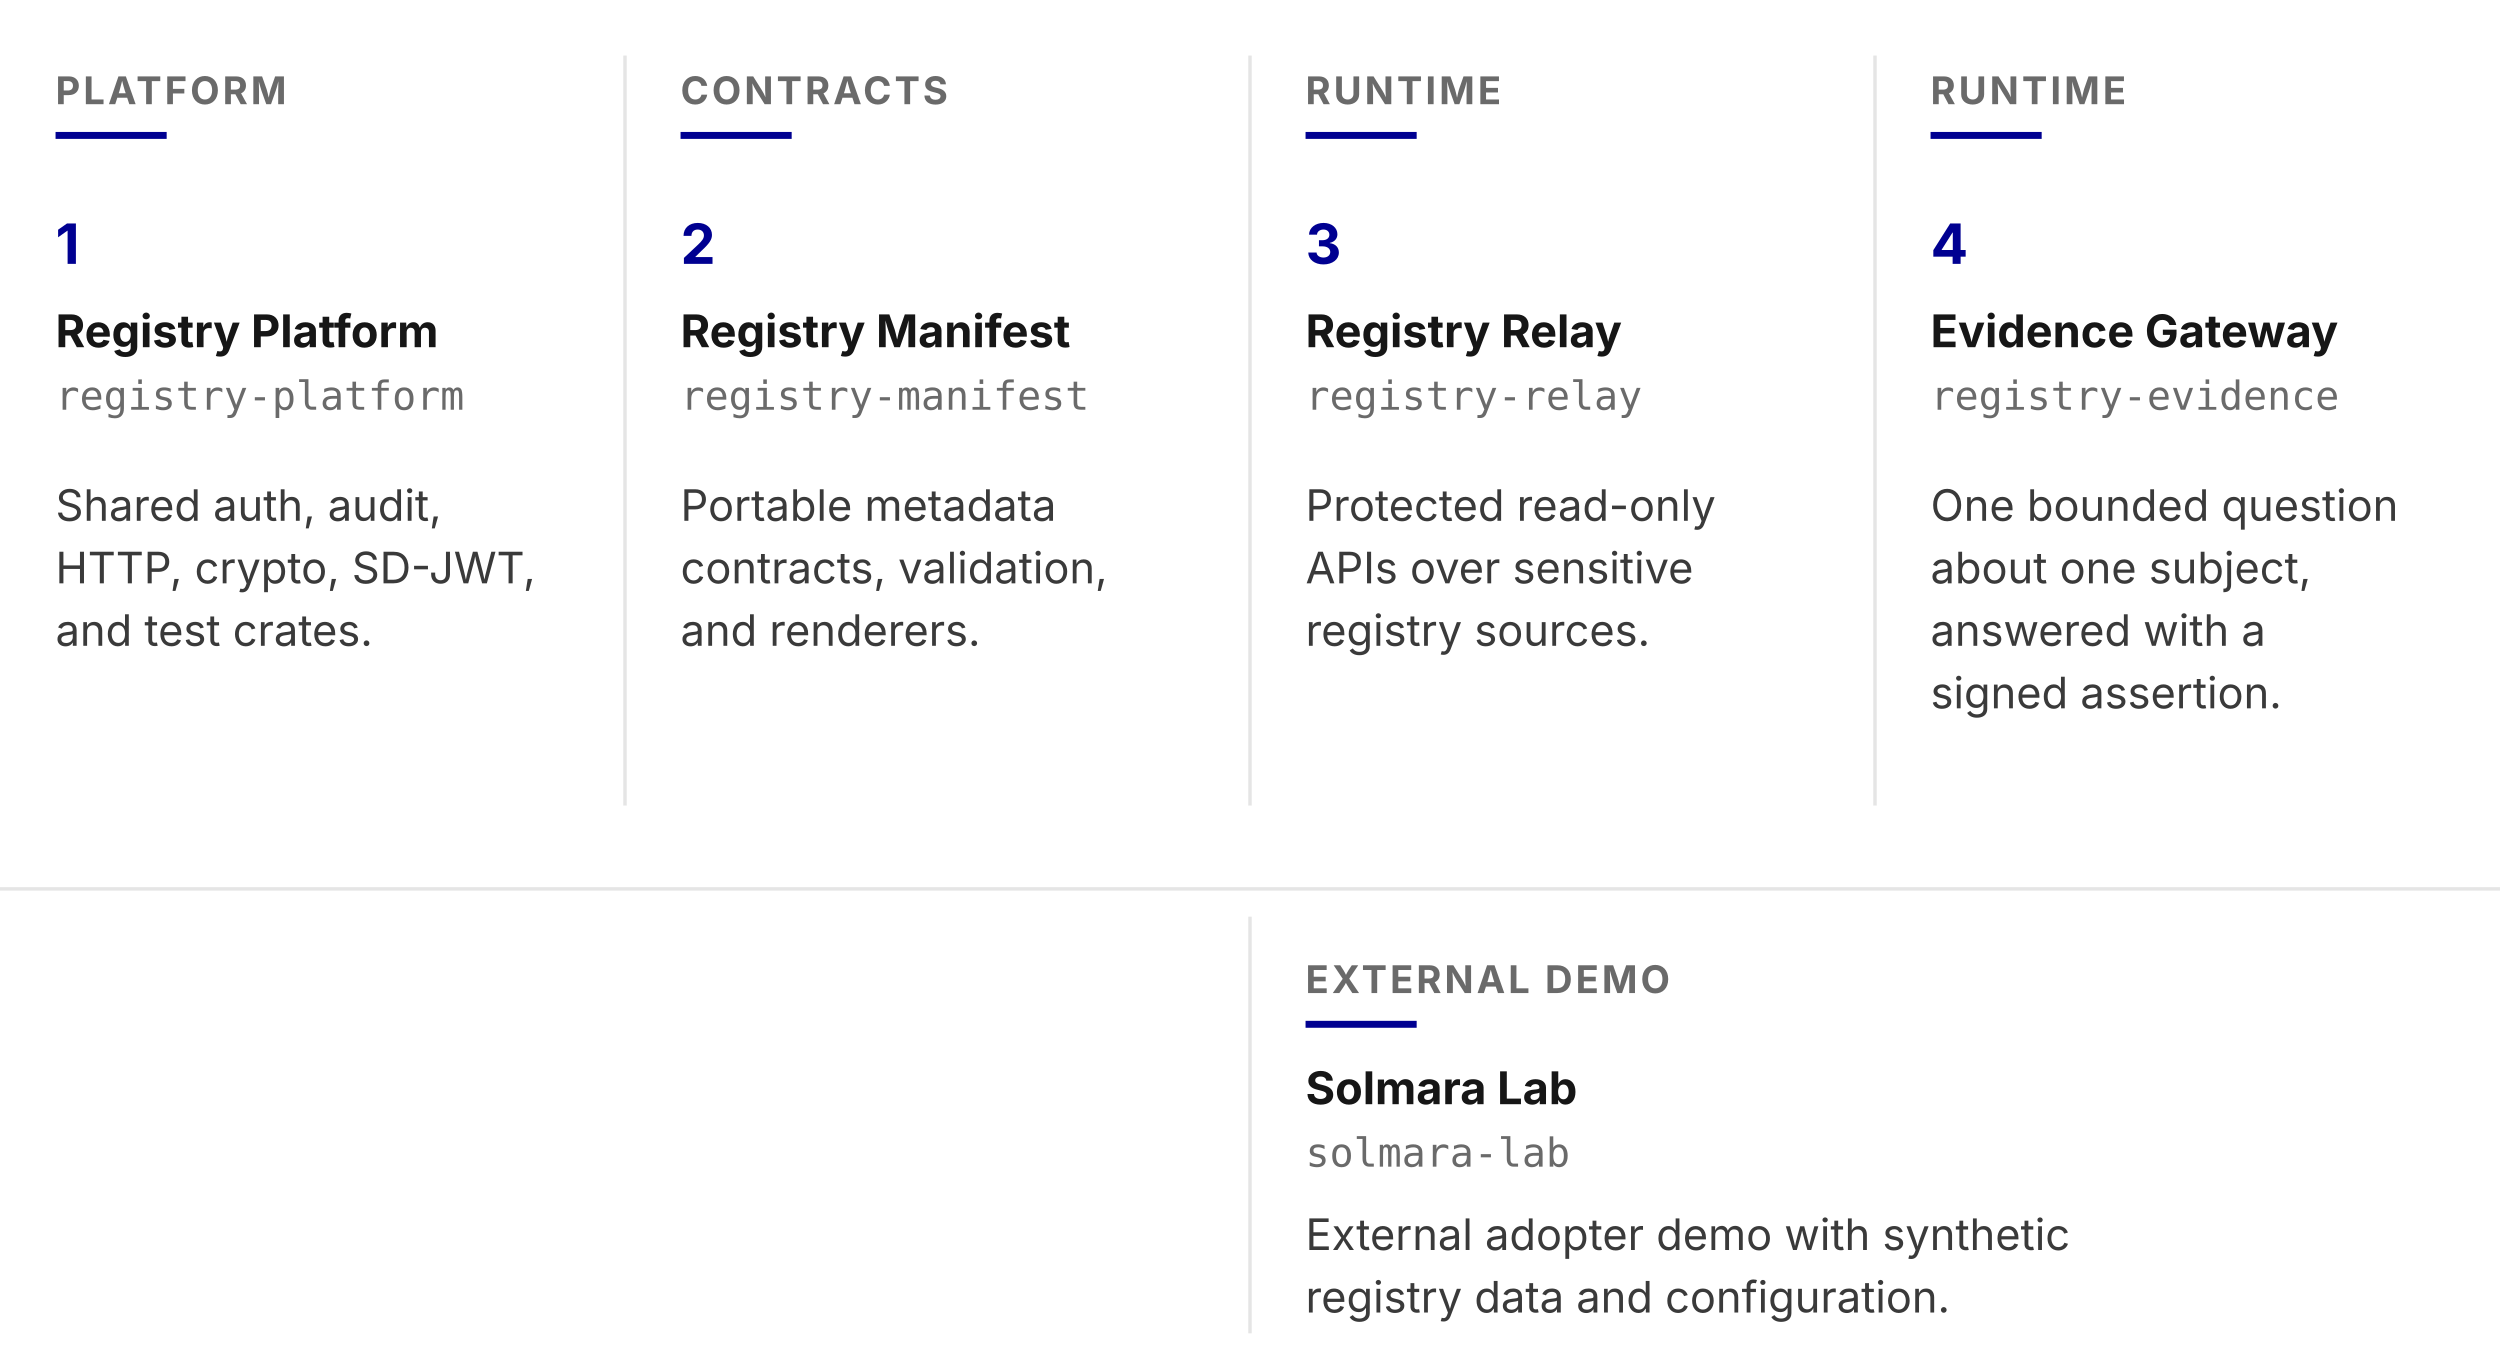
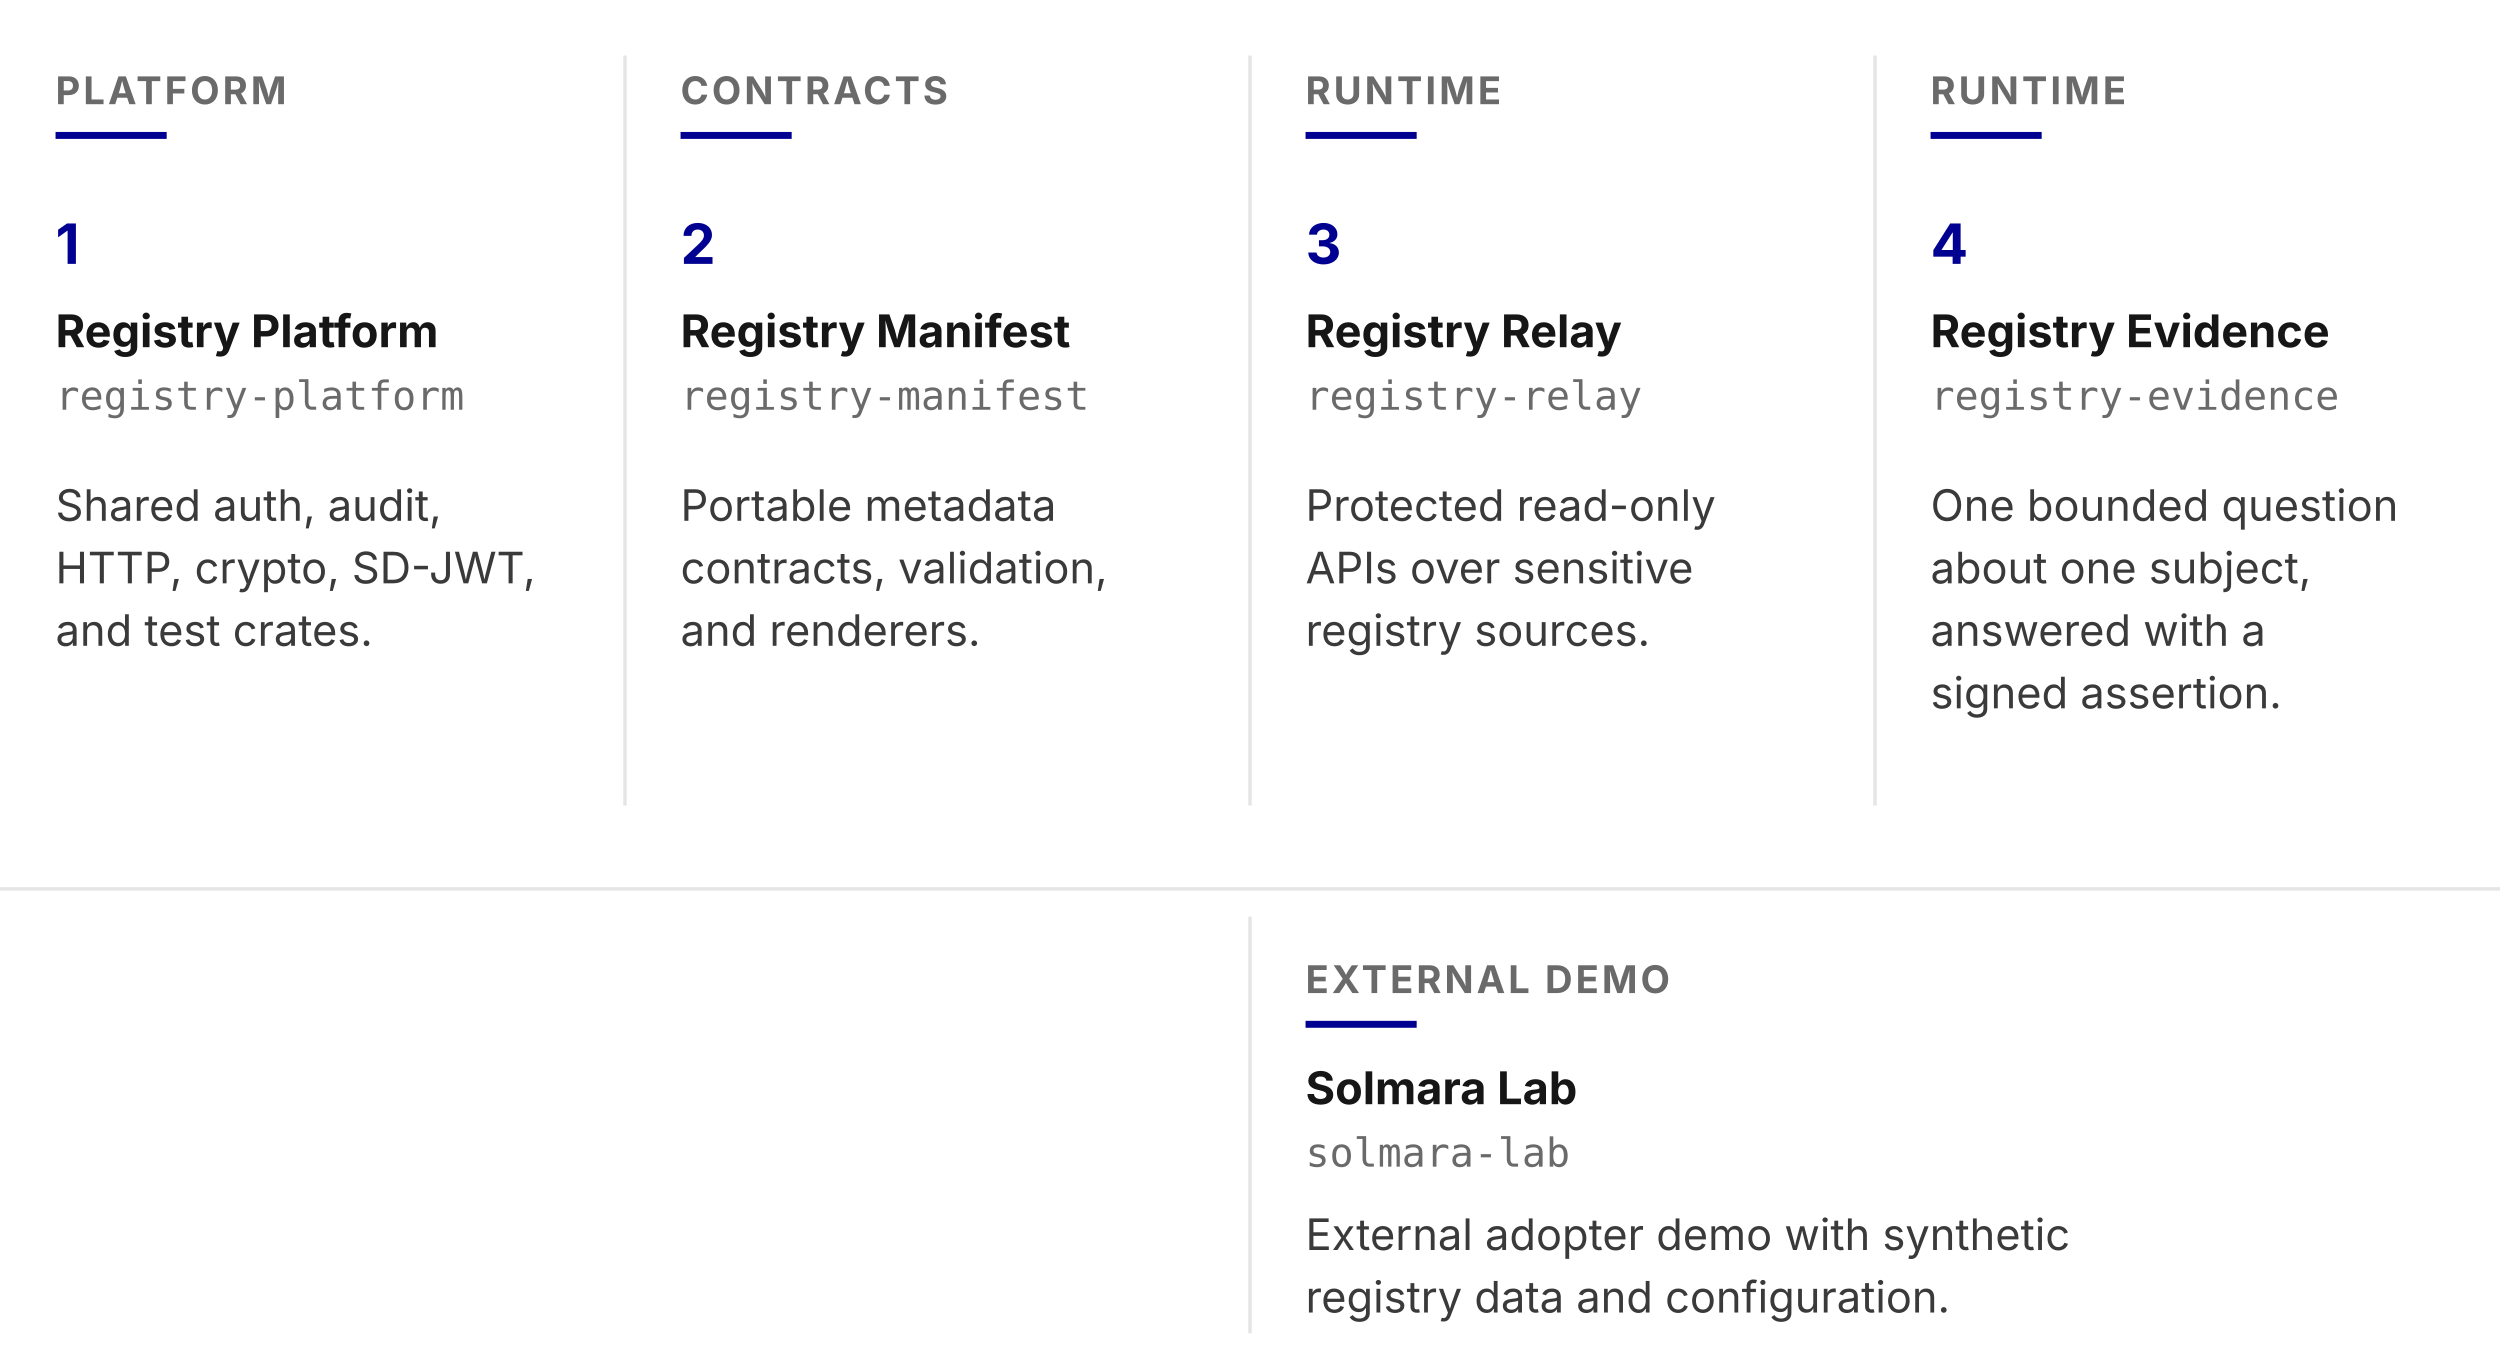
<svg xmlns="http://www.w3.org/2000/svg" viewBox="0 0 720 392" role="img" font-family="'Public Sans', system-ui, -apple-system, BlinkMacSystemFont, sans-serif" text-rendering="geometricPrecision">
  <g stroke="#e5e5e5" stroke-width="1">
    <line x1="180" y1="16" x2="180" y2="232" />
    <line x1="360" y1="16" x2="360" y2="232" />
    <line x1="540" y1="16" x2="540" y2="232" />
  </g>
  <g fill="#6a6a6a" font-size="11" font-weight="700" letter-spacing="0.08em">
    <text x="16" y="30">PLATFORM</text>
    <text x="196" y="30">CONTRACTS</text>
    <text x="376" y="30">RUNTIME</text>
    <text x="556" y="30">RUNTIME</text>
  </g>
  <g fill="#000091">
    <rect x="16" y="38" width="32" height="2" />
    <rect x="196" y="38" width="32" height="2" />
    <rect x="376" y="38" width="32" height="2" />
    <rect x="556" y="38" width="32" height="2" />
  </g>
  <g fill="#000091" font-size="16" font-weight="700">
    <text x="16" y="76">1</text>
    <text x="196" y="76">2</text>
    <text x="376" y="76">3</text>
    <text x="556" y="76">4</text>
  </g>
  <g fill="#161616" font-size="13" font-weight="700">
    <text x="16" y="100">Registry Platform</text>
    <text x="196" y="100">Registry Manifest</text>
    <text x="376" y="100">Registry Relay</text>
-     <text x="556" y="100">Evidence Gateway</text>
+     <text x="556" y="100">Registry Evidence</text>
  </g>
  <g fill="#6a6a6a" font-size="11.5" font-family="'IBM Plex Mono', ui-monospace, SFMono-Regular, monospace">
    <text x="16" y="118">registry-platform</text>
    <text x="196" y="118">registry-manifest</text>
    <text x="376" y="118">registry-relay</text>
    <text x="556" y="118">registry-evidence</text>
  </g>
  <g fill="#3a3a3a" font-size="12.5">
    <text x="16" y="150">Shared auth, audit,</text>
    <text x="16" y="168">HTTP, crypto, SD-JWT,</text>
    <text x="16" y="186">and test crates.</text>
    <text x="196" y="150">Portable metadata</text>
    <text x="196" y="168">contracts, validation,</text>
    <text x="196" y="186">and renderers.</text>
    <text x="376" y="150">Protected read-only</text>
    <text x="376" y="168">APIs over sensitive</text>
    <text x="376" y="186">registry sources.</text>
    <text x="556" y="150">One bounded question</text>
    <text x="556" y="168">about one subject,</text>
    <text x="556" y="186">answered with a</text>
    <text x="556" y="204">signed assertion.</text>
  </g>
  <line x1="0" y1="256" x2="720" y2="256" stroke="#e5e5e5" stroke-width="1" />
  <line x1="360" y1="264" x2="360" y2="384" stroke="#e5e5e5" stroke-width="1" />
  <g fill="#6a6a6a" font-size="11" font-weight="700" letter-spacing="0.08em">
    <text x="376" y="286">EXTERNAL DEMO</text>
  </g>
  <g fill="#000091">
    <rect x="376" y="294" width="32" height="2" />
  </g>
  <g fill="#161616" font-size="13" font-weight="700">
    <text x="376" y="318">Solmara Lab</text>
  </g>
  <g fill="#6a6a6a" font-size="11.5" font-family="'IBM Plex Mono', ui-monospace, SFMono-Regular, monospace">
    <text x="376" y="336">solmara-lab</text>
  </g>
  <g fill="#3a3a3a" font-size="12.5">
    <text x="376" y="360">External adopter demo with synthetic</text>
    <text x="376" y="378">registry data and configuration.</text>
  </g>
</svg>
